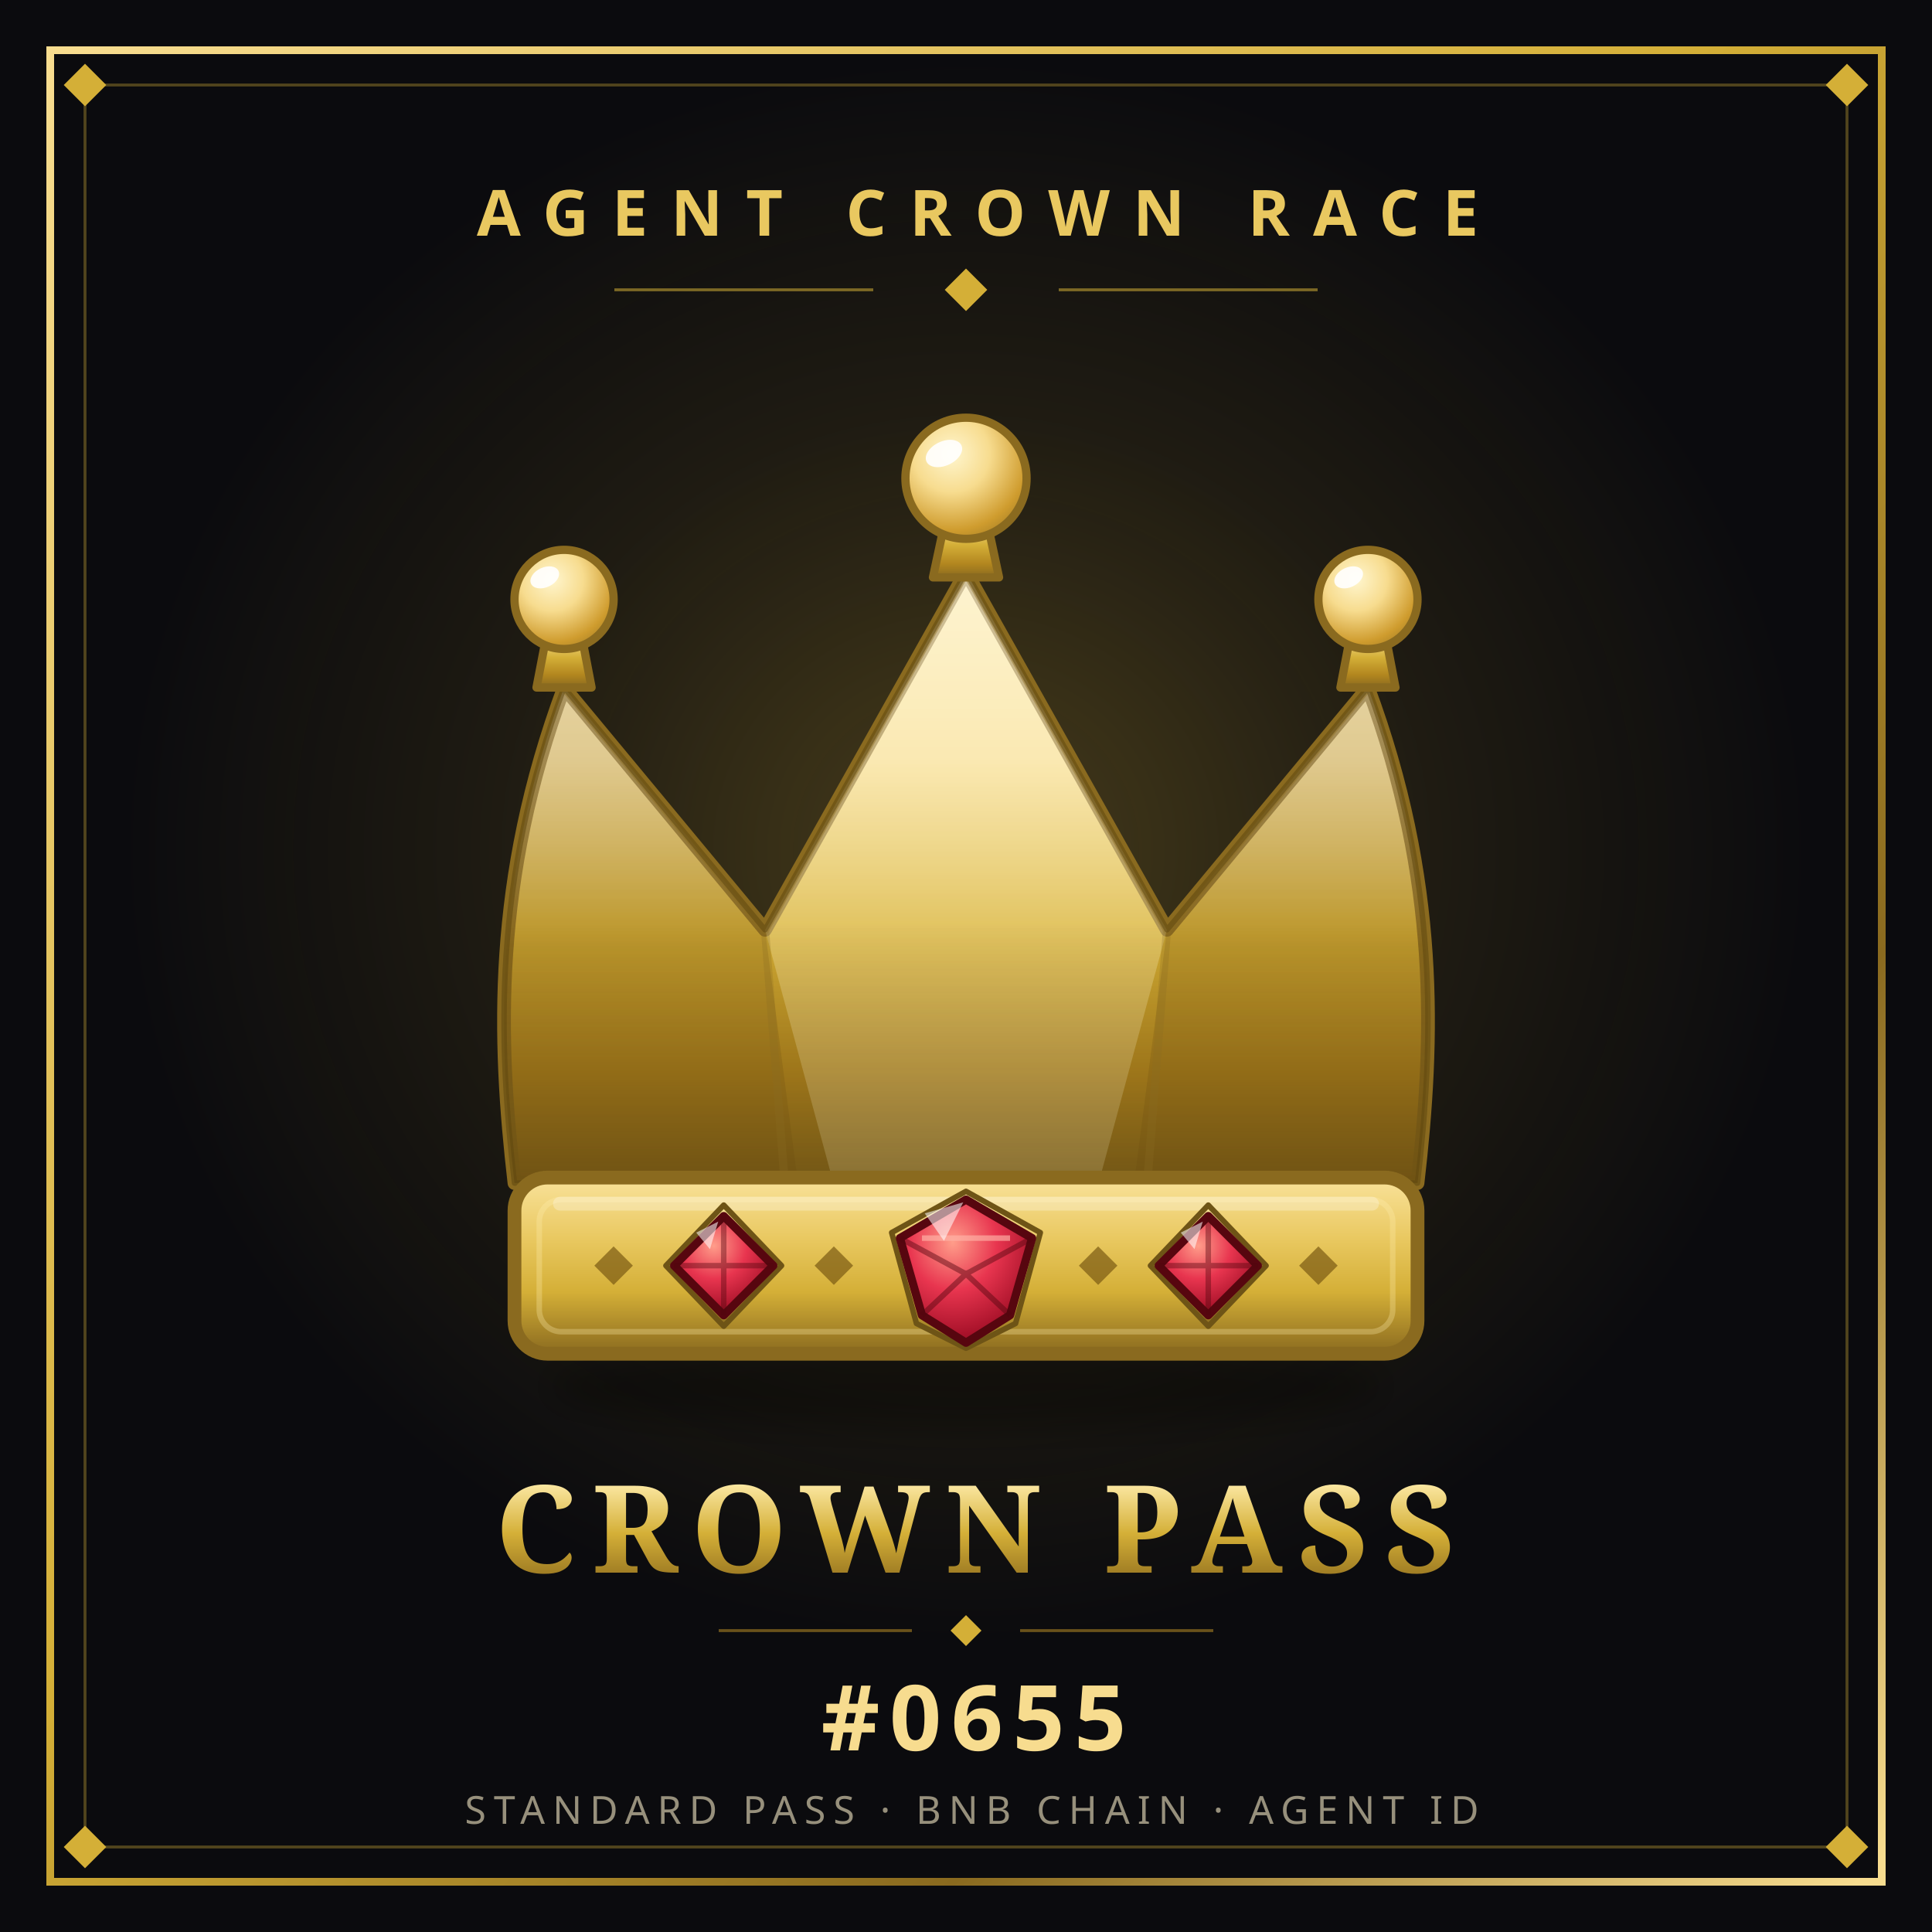
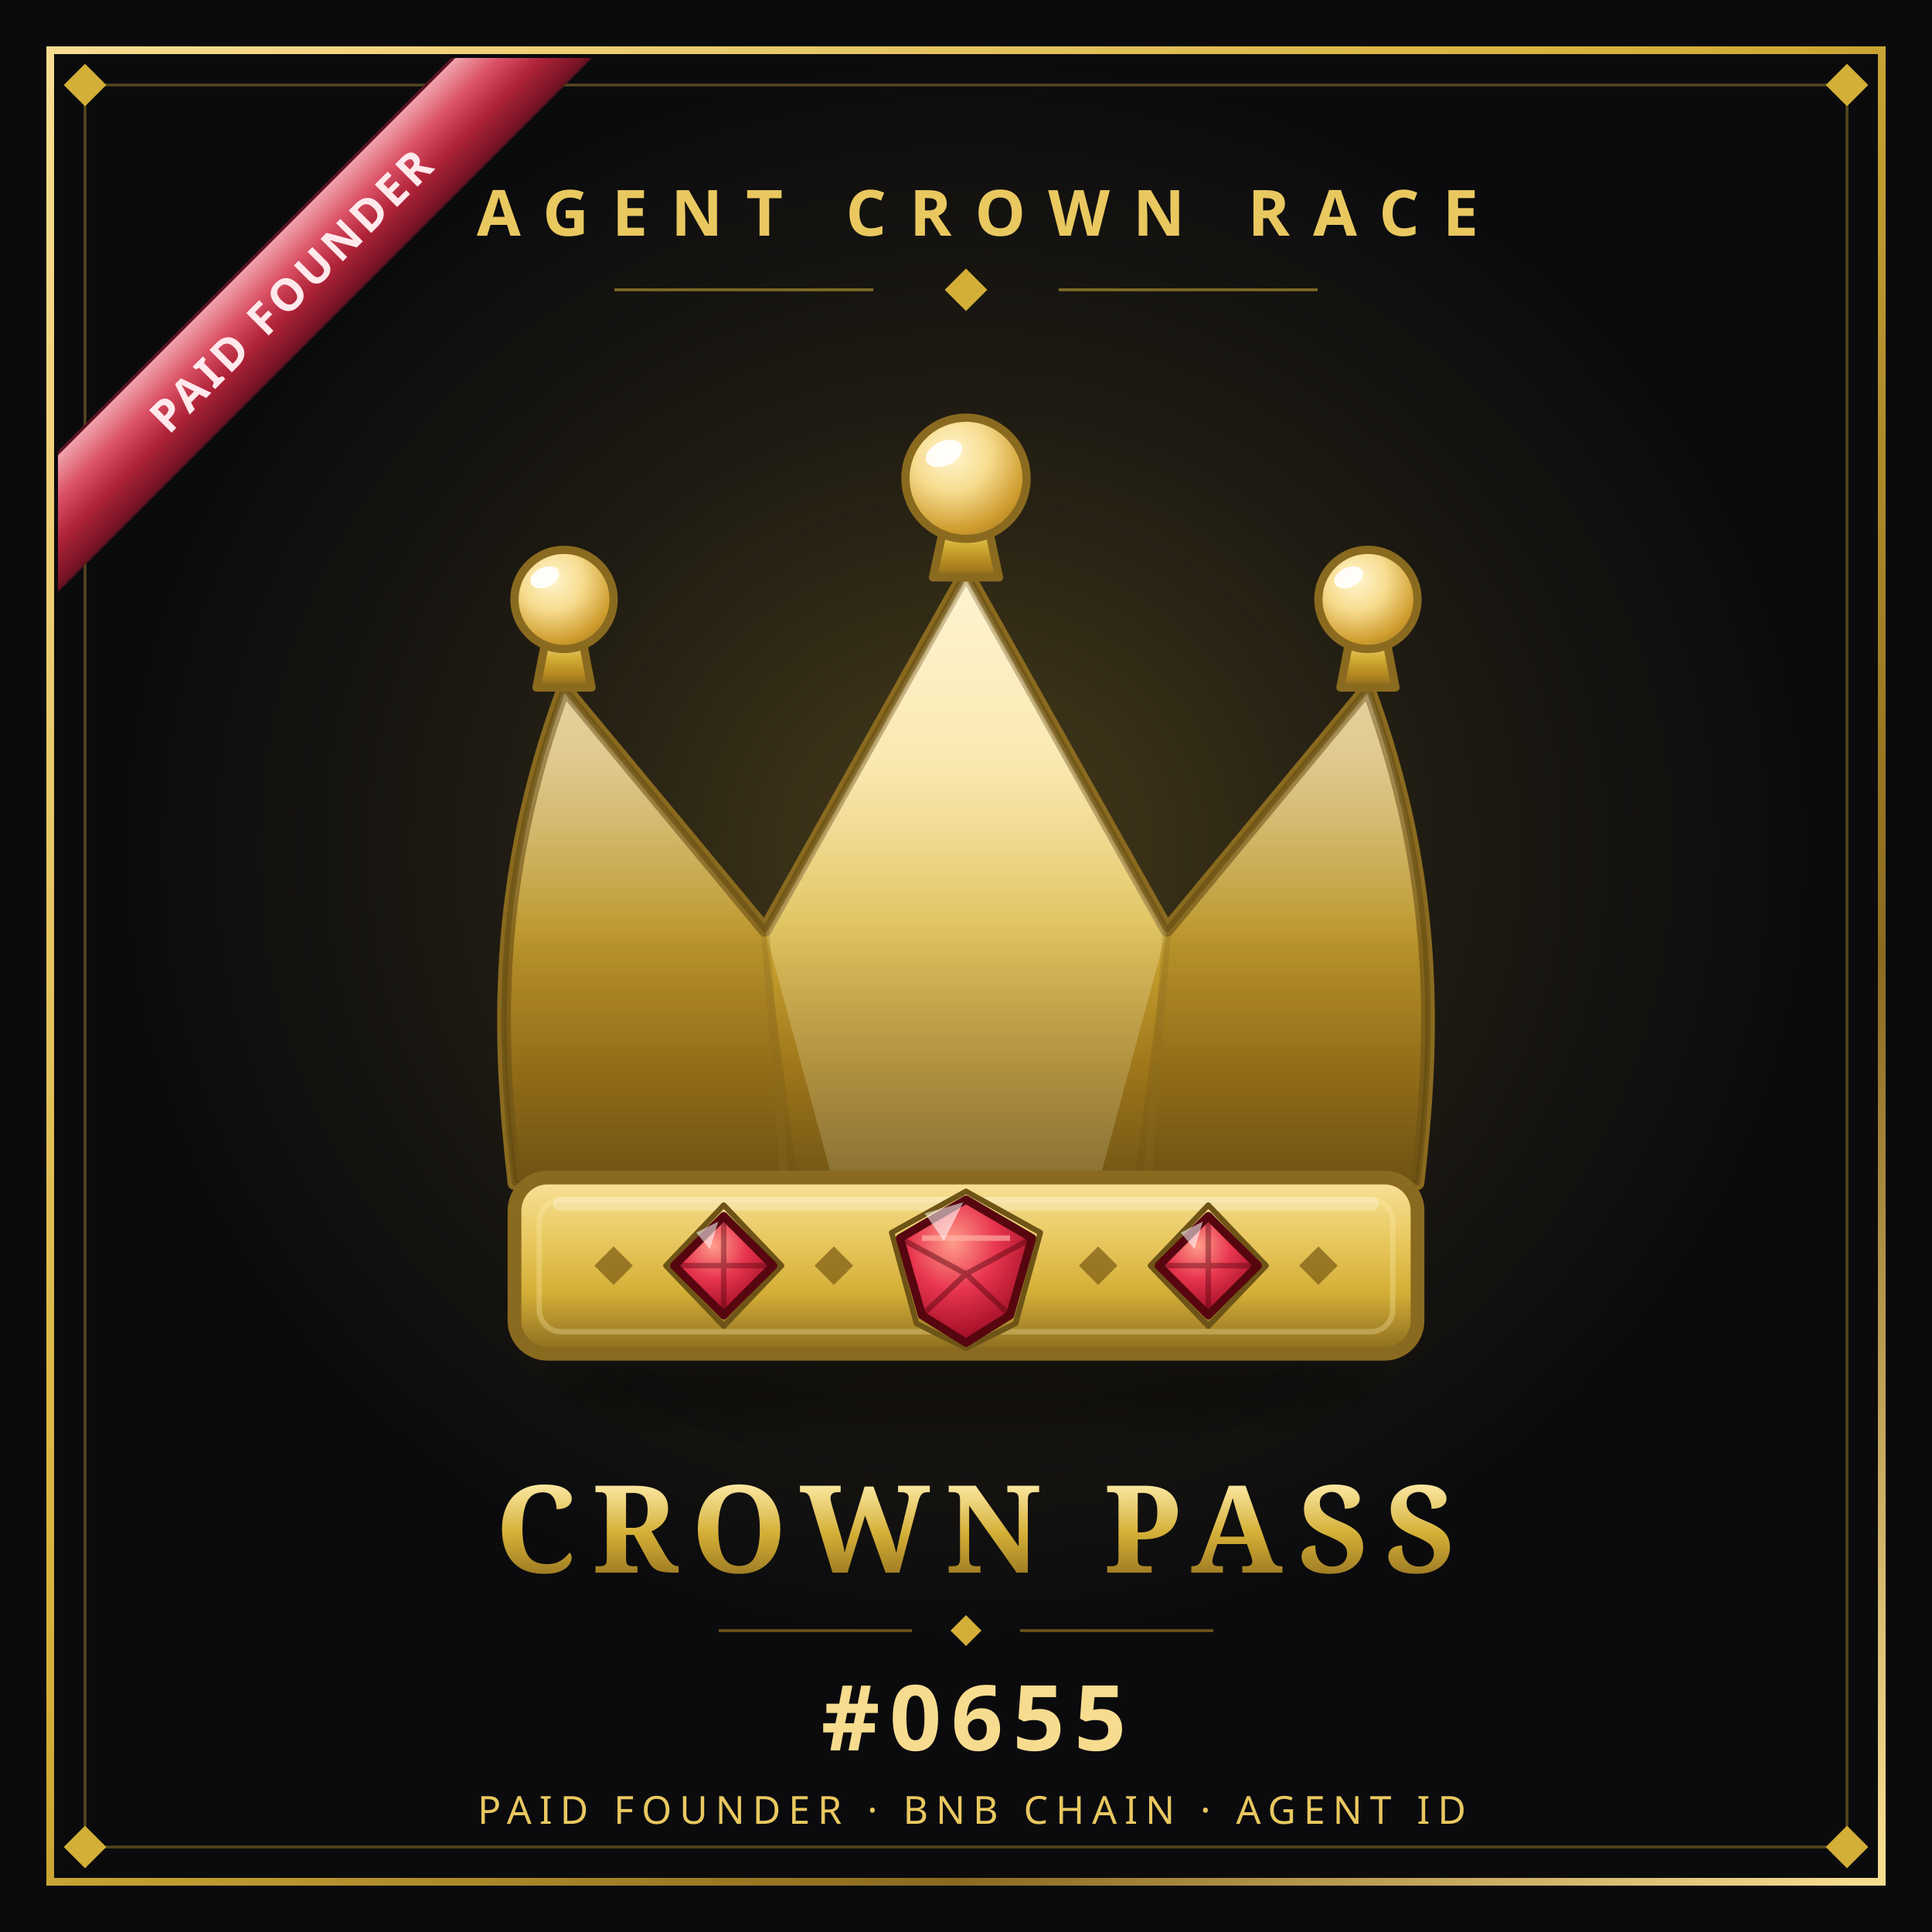
<svg xmlns="http://www.w3.org/2000/svg" viewBox="0 0 1000 1000" role="img" aria-label="Crown Pass #0655">
  <defs>
    <radialGradient id="passGlow" cx=".5" cy=".5" r=".5">
      <stop offset="0" stop-color="#d4af37" stop-opacity=".30" />
      <stop offset=".55" stop-color="#d4af37" stop-opacity=".10" />
      <stop offset="1" stop-color="#d4af37" stop-opacity="0" />
    </radialGradient>
    <linearGradient id="frameGold" x1="0" y1="0" x2="1" y2="1">
      <stop offset="0" stop-color="#f7dc8f" />
      <stop offset=".45" stop-color="#d4af37" />
      <stop offset=".75" stop-color="#8a6a1f" />
      <stop offset="1" stop-color="#f7dc8f" />
    </linearGradient>
    <linearGradient id="titleGold" x1="0" y1="0" x2="0" y2="1">
      <stop offset="0" stop-color="#fbe7a1" />
      <stop offset=".55" stop-color="#d4af37" />
      <stop offset="1" stop-color="#a07d24" />
    </linearGradient>
    <clipPath id="cardClip">
      <rect x="30" y="30" width="940" height="940" />
    </clipPath>
  </defs>
  <defs>
+     <linearGradient id="founderBand" x1="0" y1="0" x2="0" y2="1">
+       <stop offset="0" stop-color="#f3a7b0" />
+       <stop offset=".35" stop-color="#d94f63" />
+       <stop offset=".65" stop-color="#b02338" />
+       <stop offset="1" stop-color="#6d1122" />
+     </linearGradient>
    <linearGradient id="goldBody" x1="0" y1="0" x2="0" y2="1">
      <stop offset="0" stop-color="#fbe7a1" />
      <stop offset=".3" stop-color="#f7dc8f" />
      <stop offset=".58" stop-color="#d4af37" />
      <stop offset=".82" stop-color="#b3871f" />
      <stop offset="1" stop-color="#8a6a1f" />
    </linearGradient>
    <linearGradient id="goldBand" x1="0" y1="0" x2="0" y2="1">
      <stop offset="0" stop-color="#f9e29a" />
      <stop offset=".35" stop-color="#e9c860" />
      <stop offset=".65" stop-color="#d4af37" />
      <stop offset="1" stop-color="#8a6a1f" />
    </linearGradient>
    <radialGradient id="orbGrad" cx=".38" cy=".3" r=".9">
      <stop offset="0" stop-color="#fff6cf" />
      <stop offset=".35" stop-color="#f7dc8f" />
      <stop offset=".7" stop-color="#cf9c2e" />
      <stop offset="1" stop-color="#8a6a1f" />
    </radialGradient>
    <radialGradient id="rubyGrad" cx=".4" cy=".3" r=".95">
      <stop offset="0" stop-color="#ff9d8a" />
      <stop offset=".35" stop-color="#e8354f" />
      <stop offset=".68" stop-color="#a8122a" />
      <stop offset="1" stop-color="#5f0815" />
    </radialGradient>
    <linearGradient id="sheenGrad" x1="0" y1="0" x2="0" y2="1">
      <stop offset="0" stop-color="#ffffff" stop-opacity=".5" />
      <stop offset="1" stop-color="#ffffff" stop-opacity="0" />
    </linearGradient>
    <linearGradient id="shadeGrad" x1="0" y1="0" x2="0" y2="1">
      <stop offset="0" stop-color="#463004" stop-opacity="0" />
      <stop offset="1" stop-color="#463004" stop-opacity=".38" />
    </linearGradient>
    <filter id="blur6" x="-40%" y="-40%" width="180%" height="180%">
      <feGaussianBlur stdDeviation="6" />
    </filter>
    <clipPath id="bodyClip">
      <path d="M92 332 C86 280 84 222 110 152 L183 240 L256 110 L329 240 L402 152 C428 222 426 280 420 332 Z" />
    </clipPath>
  </defs>
  <rect width="1000" height="1000" fill="#0b0b0e" />
  <ellipse cx="500" cy="440" rx="440" ry="410" fill="url(#passGlow)" />
  <rect x="26" y="26" width="948" height="948" fill="none" stroke="url(#frameGold)" stroke-width="4" />
  <rect x="44" y="44" width="912" height="912" fill="none" stroke="#d4af37" stroke-width="1.5" opacity=".35" />
  <path d="M44 33 L55 44 L44 55 L33 44 Z" fill="#d4af37" />
  <path d="M956 33 L967 44 L956 55 L945 44 Z" fill="#d4af37" />
  <path d="M44 945 L55 956 L44 967 L33 956 Z" fill="#d4af37" />
  <path d="M956 945 L967 956 L956 967 L945 956 Z" fill="#d4af37" />
  <text x="506" y="122" text-anchor="middle" font-family="'Noto Sans', Arial, sans-serif" font-size="33" font-weight="600" letter-spacing="12" fill="#e9c860">AGENT CROWN RACE</text>
  <g stroke="#d4af37" opacity=".55">
    <path d="M318 150 H452 M548 150 H682" stroke-width="1.5" />
  </g>
  <path d="M500 139 L511 150 L500 161 L489 150 Z" fill="#d4af37" />
  <svg x="215" y="182" width="570" height="570" viewBox="56 30 400 400">
    <g id="crown">
      <ellipse cx="256" cy="406" rx="152" ry="15" fill="#000000" opacity=".30" filter="url(#blur6)" />
      <path d="M92 332 C86 280 84 222 110 152 L183 240 L256 110 L329 240 L402 152 C428 222 426 280 420 332 Z" fill="url(#goldBody)" stroke="#8a6a1f" stroke-width="5" stroke-linejoin="round" />
      <g clip-path="url(#bodyClip)">
        <polygon points="60,340 110,140 183,240 196,340" fill="#7a5a12" opacity=".26" />
        <polygon points="452,340 402,140 329,240 316,340" fill="#7a5a12" opacity=".26" />
        <polygon points="183,240 256,110 329,240 302,340 210,340" fill="#fff3bc" opacity=".30" />
        <rect x="60" y="96" width="392" height="150" fill="url(#sheenGrad)" />
        <rect x="60" y="238" width="392" height="102" fill="url(#shadeGrad)" />
      </g>
      <g stroke="#8a6a1f" stroke-width="3" opacity=".45" fill="none">
        <path d="M110 152 L183 240 L256 110 L329 240 L402 152" />
        <path d="M183 240 L190 330 M329 240 L322 330" opacity=".6" />
      </g>
      <path d="M92 332 C86 280 84 222 110 152 L183 240 L256 110 L329 240 L402 152 C428 222 426 280 420 332 Z" fill="none" stroke="#5f470e" stroke-width="2" stroke-linejoin="round" opacity=".55" />
      <path d="M100 152 L120 152 L115 126 L105 126 Z" fill="url(#goldBody)" stroke="#8a6a1f" stroke-width="3" stroke-linejoin="round" />
      <path d="M244 112 L268 112 L262 84 L250 84 Z" fill="url(#goldBody)" stroke="#8a6a1f" stroke-width="3" stroke-linejoin="round" />
      <path d="M392 152 L412 152 L407 126 L397 126 Z" fill="url(#goldBody)" stroke="#8a6a1f" stroke-width="3" stroke-linejoin="round" />
      <g stroke="#8a6a1f" stroke-width="3">
        <circle cx="110" cy="120" r="18" fill="url(#orbGrad)" />
        <circle cx="256" cy="76" r="22" fill="url(#orbGrad)" />
        <circle cx="402" cy="120" r="18" fill="url(#orbGrad)" />
      </g>
      <g fill="#ffffff">
        <ellipse cx="103" cy="112" rx="5.5" ry="3.6" opacity=".9" transform="rotate(-25 103 112)" />
        <ellipse cx="248" cy="67" rx="7" ry="4.4" opacity=".9" transform="rotate(-25 248 67)" />
        <ellipse cx="395" cy="112" rx="5.5" ry="3.6" opacity=".9" transform="rotate(-25 395 112)" />
      </g>
      <rect x="92" y="330" width="328" height="64" rx="12" fill="url(#goldBand)" stroke="#8a6a1f" stroke-width="5" />
      <rect x="101" y="338" width="310" height="48" rx="8" fill="none" stroke="#ffeeb0" stroke-width="2" opacity=".30" />
      <rect x="106" y="337" width="300" height="5" rx="2.5" fill="#ffffff" opacity=".26" />
      <g fill="#7a5a12" opacity=".7">
        <path d="M128 355 L135 362 L128 369 L121 362 Z" />
        <path d="M208 355 L215 362 L208 369 L201 362 Z" />
        <path d="M304 355 L311 362 L304 369 L297 362 Z" />
        <path d="M384 355 L391 362 L384 369 L377 362 Z" />
      </g>
      <g fill="url(#goldBand)" stroke="#6e5416" stroke-width="2" stroke-linejoin="round">
        <polygon points="256,335 283,350 274,383 256,392 238,383 229,350" />
        <polygon points="168,340 189,362 168,384 147,362" />
        <polygon points="344,340 365,362 344,384 323,362" />
      </g>
      <polygon points="256,338 280,352 272,380 256,390 240,380 232,352" fill="url(#rubyGrad)" stroke="#57060f" stroke-width="3" stroke-linejoin="round" />
      <g stroke="#ffb3a7" stroke-width="2" opacity=".65" fill="none">
        <path d="M240 352 L272 352" />
      </g>
      <g stroke="#50040d" stroke-width="2" opacity=".45" fill="none">
        <path d="M232 352 L256 365 L280 352 M240 380 L256 365 L272 380" />
      </g>
      <polygon points="241,343 255,339 248,353" fill="#ffffff" opacity=".55" />
      <g stroke="#57060f" stroke-width="3" stroke-linejoin="round">
        <polygon points="168,344 186,362 168,380 150,362" fill="url(#rubyGrad)" />
        <polygon points="344,344 362,362 344,380 326,362" fill="url(#rubyGrad)" />
      </g>
      <g stroke="#50040d" stroke-width="2" opacity=".4" fill="none">
        <path d="M150 362 L186 362 M168 344 L168 380" />
        <path d="M326 362 L362 362 M344 344 L344 380" />
      </g>
      <g fill="#ffffff" opacity=".55">
        <polygon points="158,350 166,346 163,356" />
        <polygon points="334,350 342,346 339,356" />
      </g>
    </g>
  </svg>
  <text x="505" y="814" text-anchor="middle" font-family="Georgia, 'Noto Serif', serif" font-size="63" font-weight="700" letter-spacing="8" fill="url(#titleGold)">CROWN PASS</text>
  <g stroke="#8a6a1f" opacity=".75">
    <path d="M372 844 H472 M528 844 H628" stroke-width="1.5" />
  </g>
  <path d="M500 836 L508 844 L500 852 L492 844 Z" fill="#d4af37" />
  <text x="504" y="906" text-anchor="middle" font-family="'Noto Sans', Arial, sans-serif" font-size="47" font-weight="600" letter-spacing="5" fill="#f7dc8f">#0655</text>
-   <text x="503" y="944" text-anchor="middle" font-family="'Noto Sans', Arial, sans-serif" font-size="20" letter-spacing="4" fill="#97907c">STANDARD PASS · BNB CHAIN · AGENT ID</text>
+   <text x="503" y="944" text-anchor="middle" font-family="'Noto Sans', Arial, sans-serif" font-size="20" letter-spacing="4" fill="#e9c860">PAID FOUNDER · BNB CHAIN · AGENT ID</text>
+   <g clip-path="url(#cardClip)">
+     <g transform="rotate(-45 150 150)">
+       <rect x="-90" y="125" width="480" height="50" fill="url(#founderBand)" stroke="#5e1220" stroke-width="1.5" />
+       <text x="150" y="159" text-anchor="middle" font-family="'Noto Sans', Arial, sans-serif" font-size="23" font-weight="700" letter-spacing="2" fill="#ffe9ec">PAID FOUNDER</text>
+     </g>
+   </g>
</svg>
